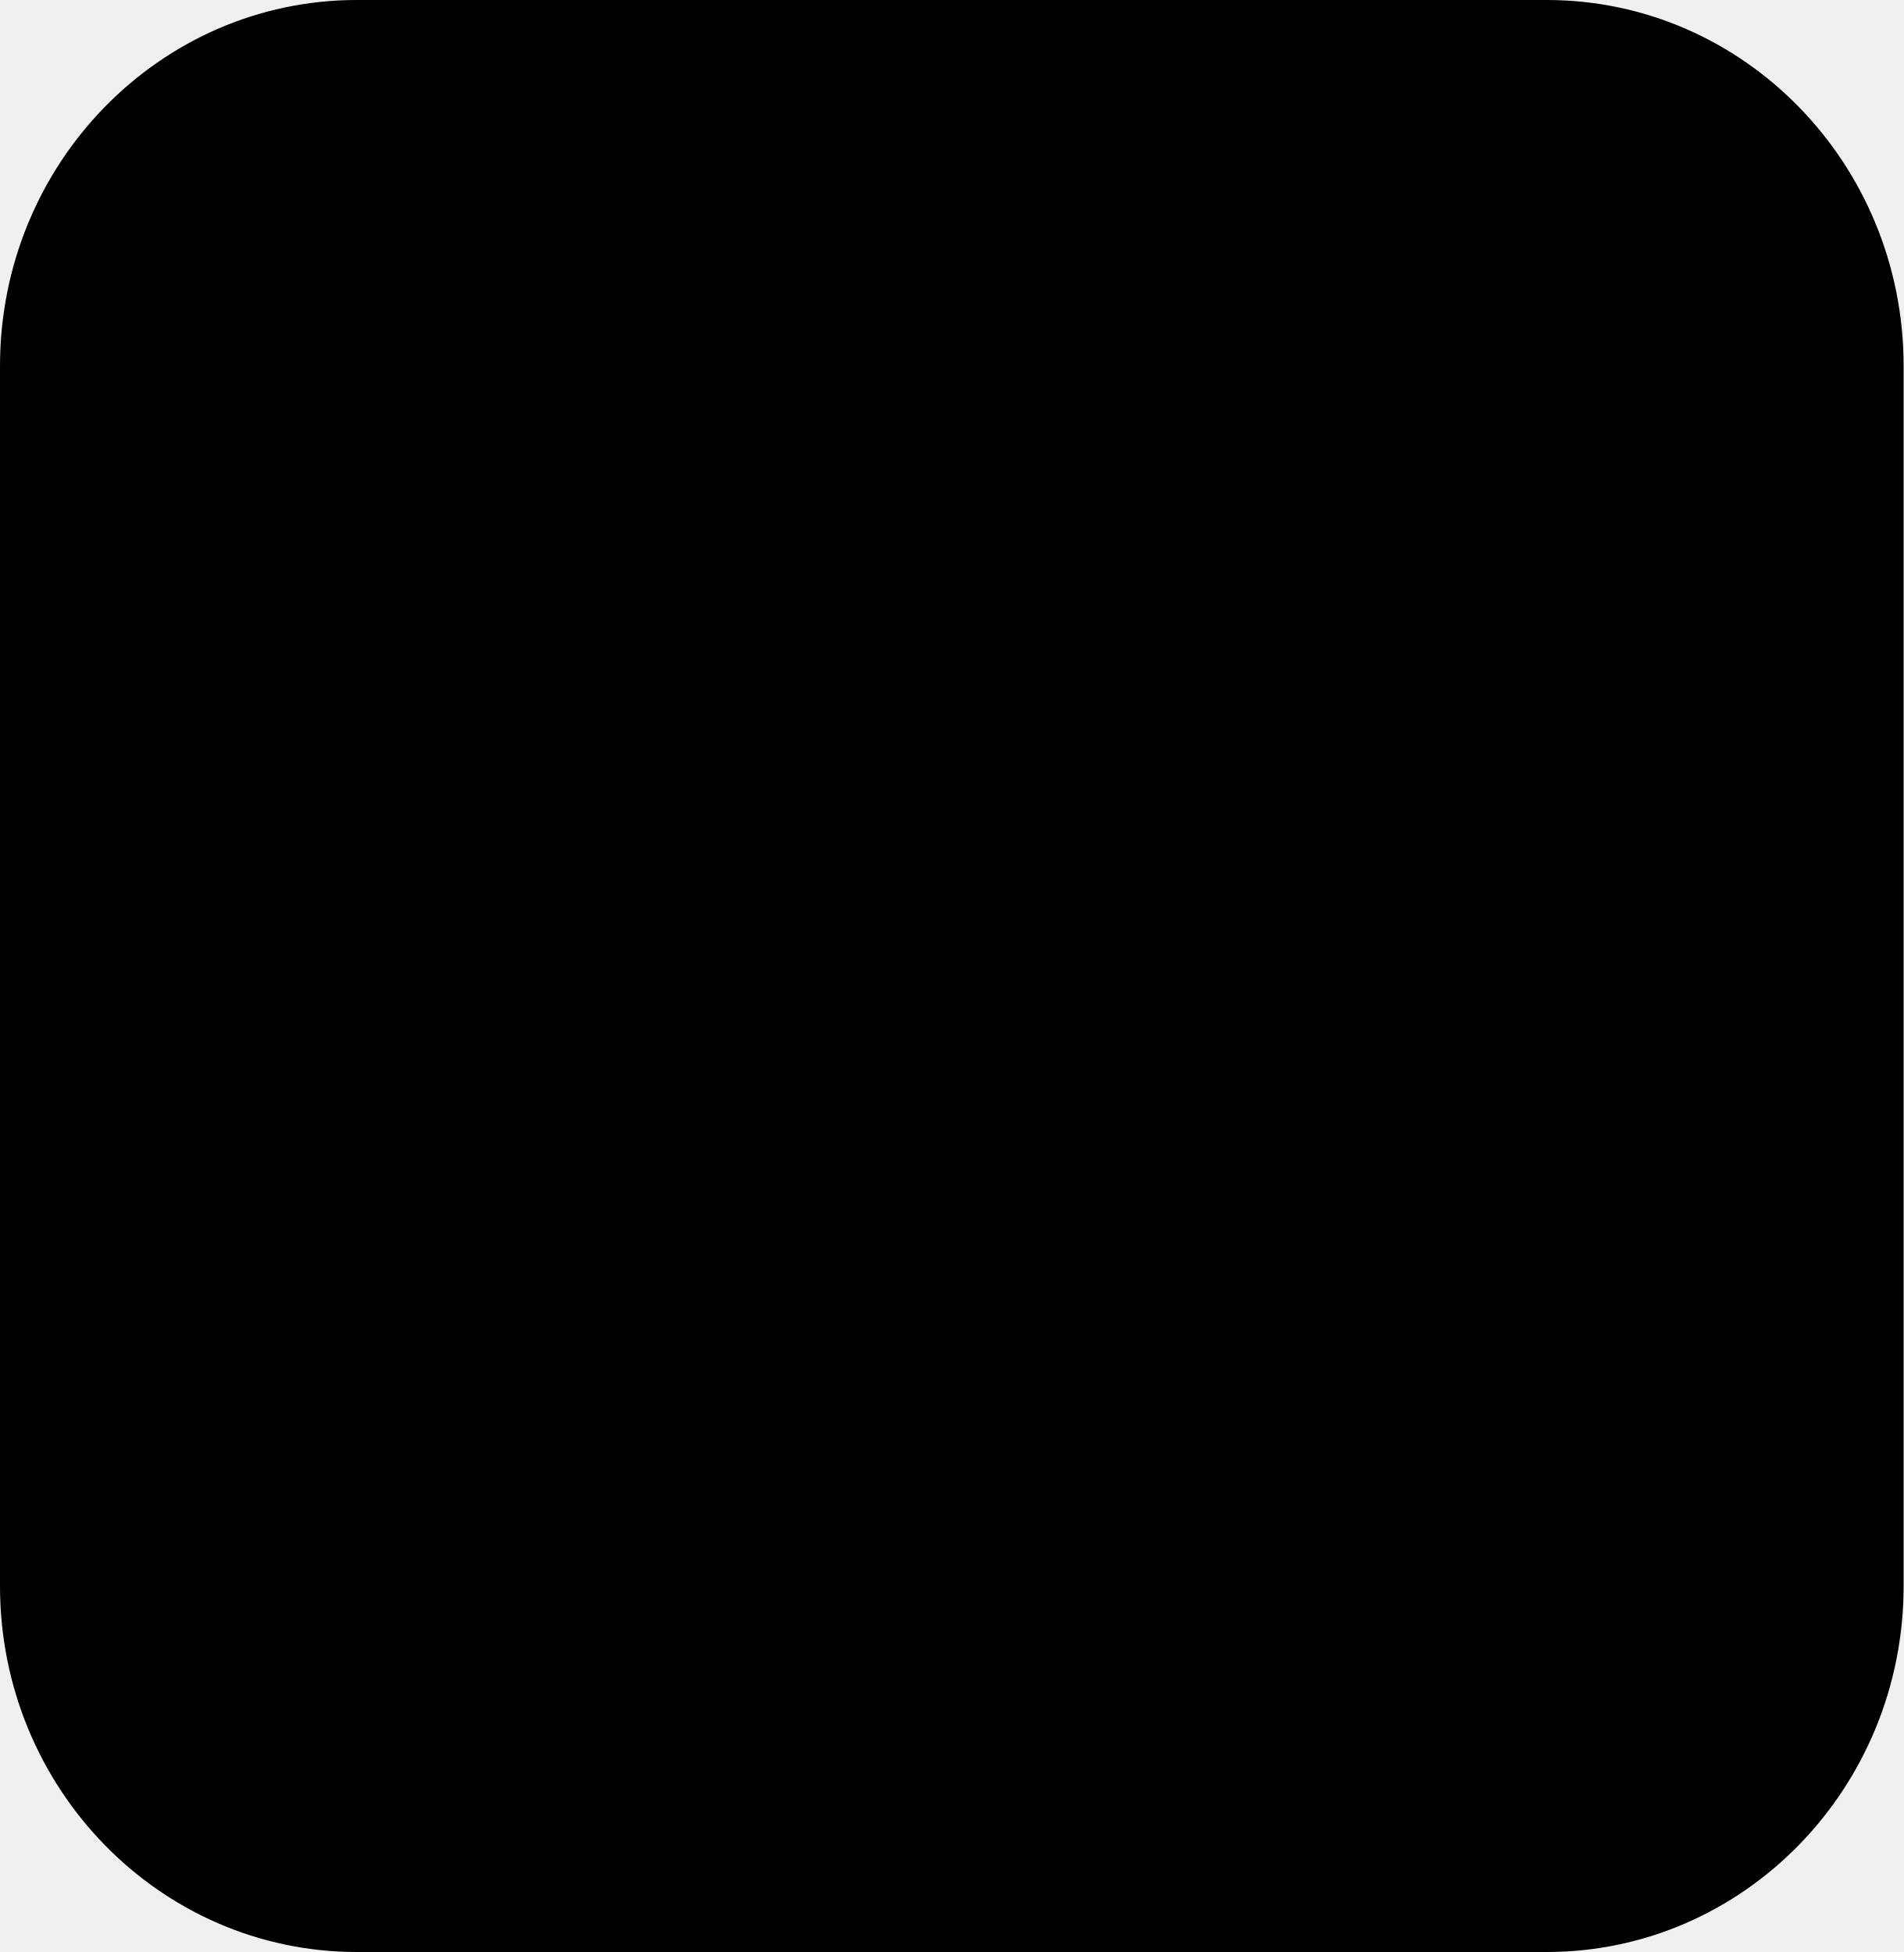
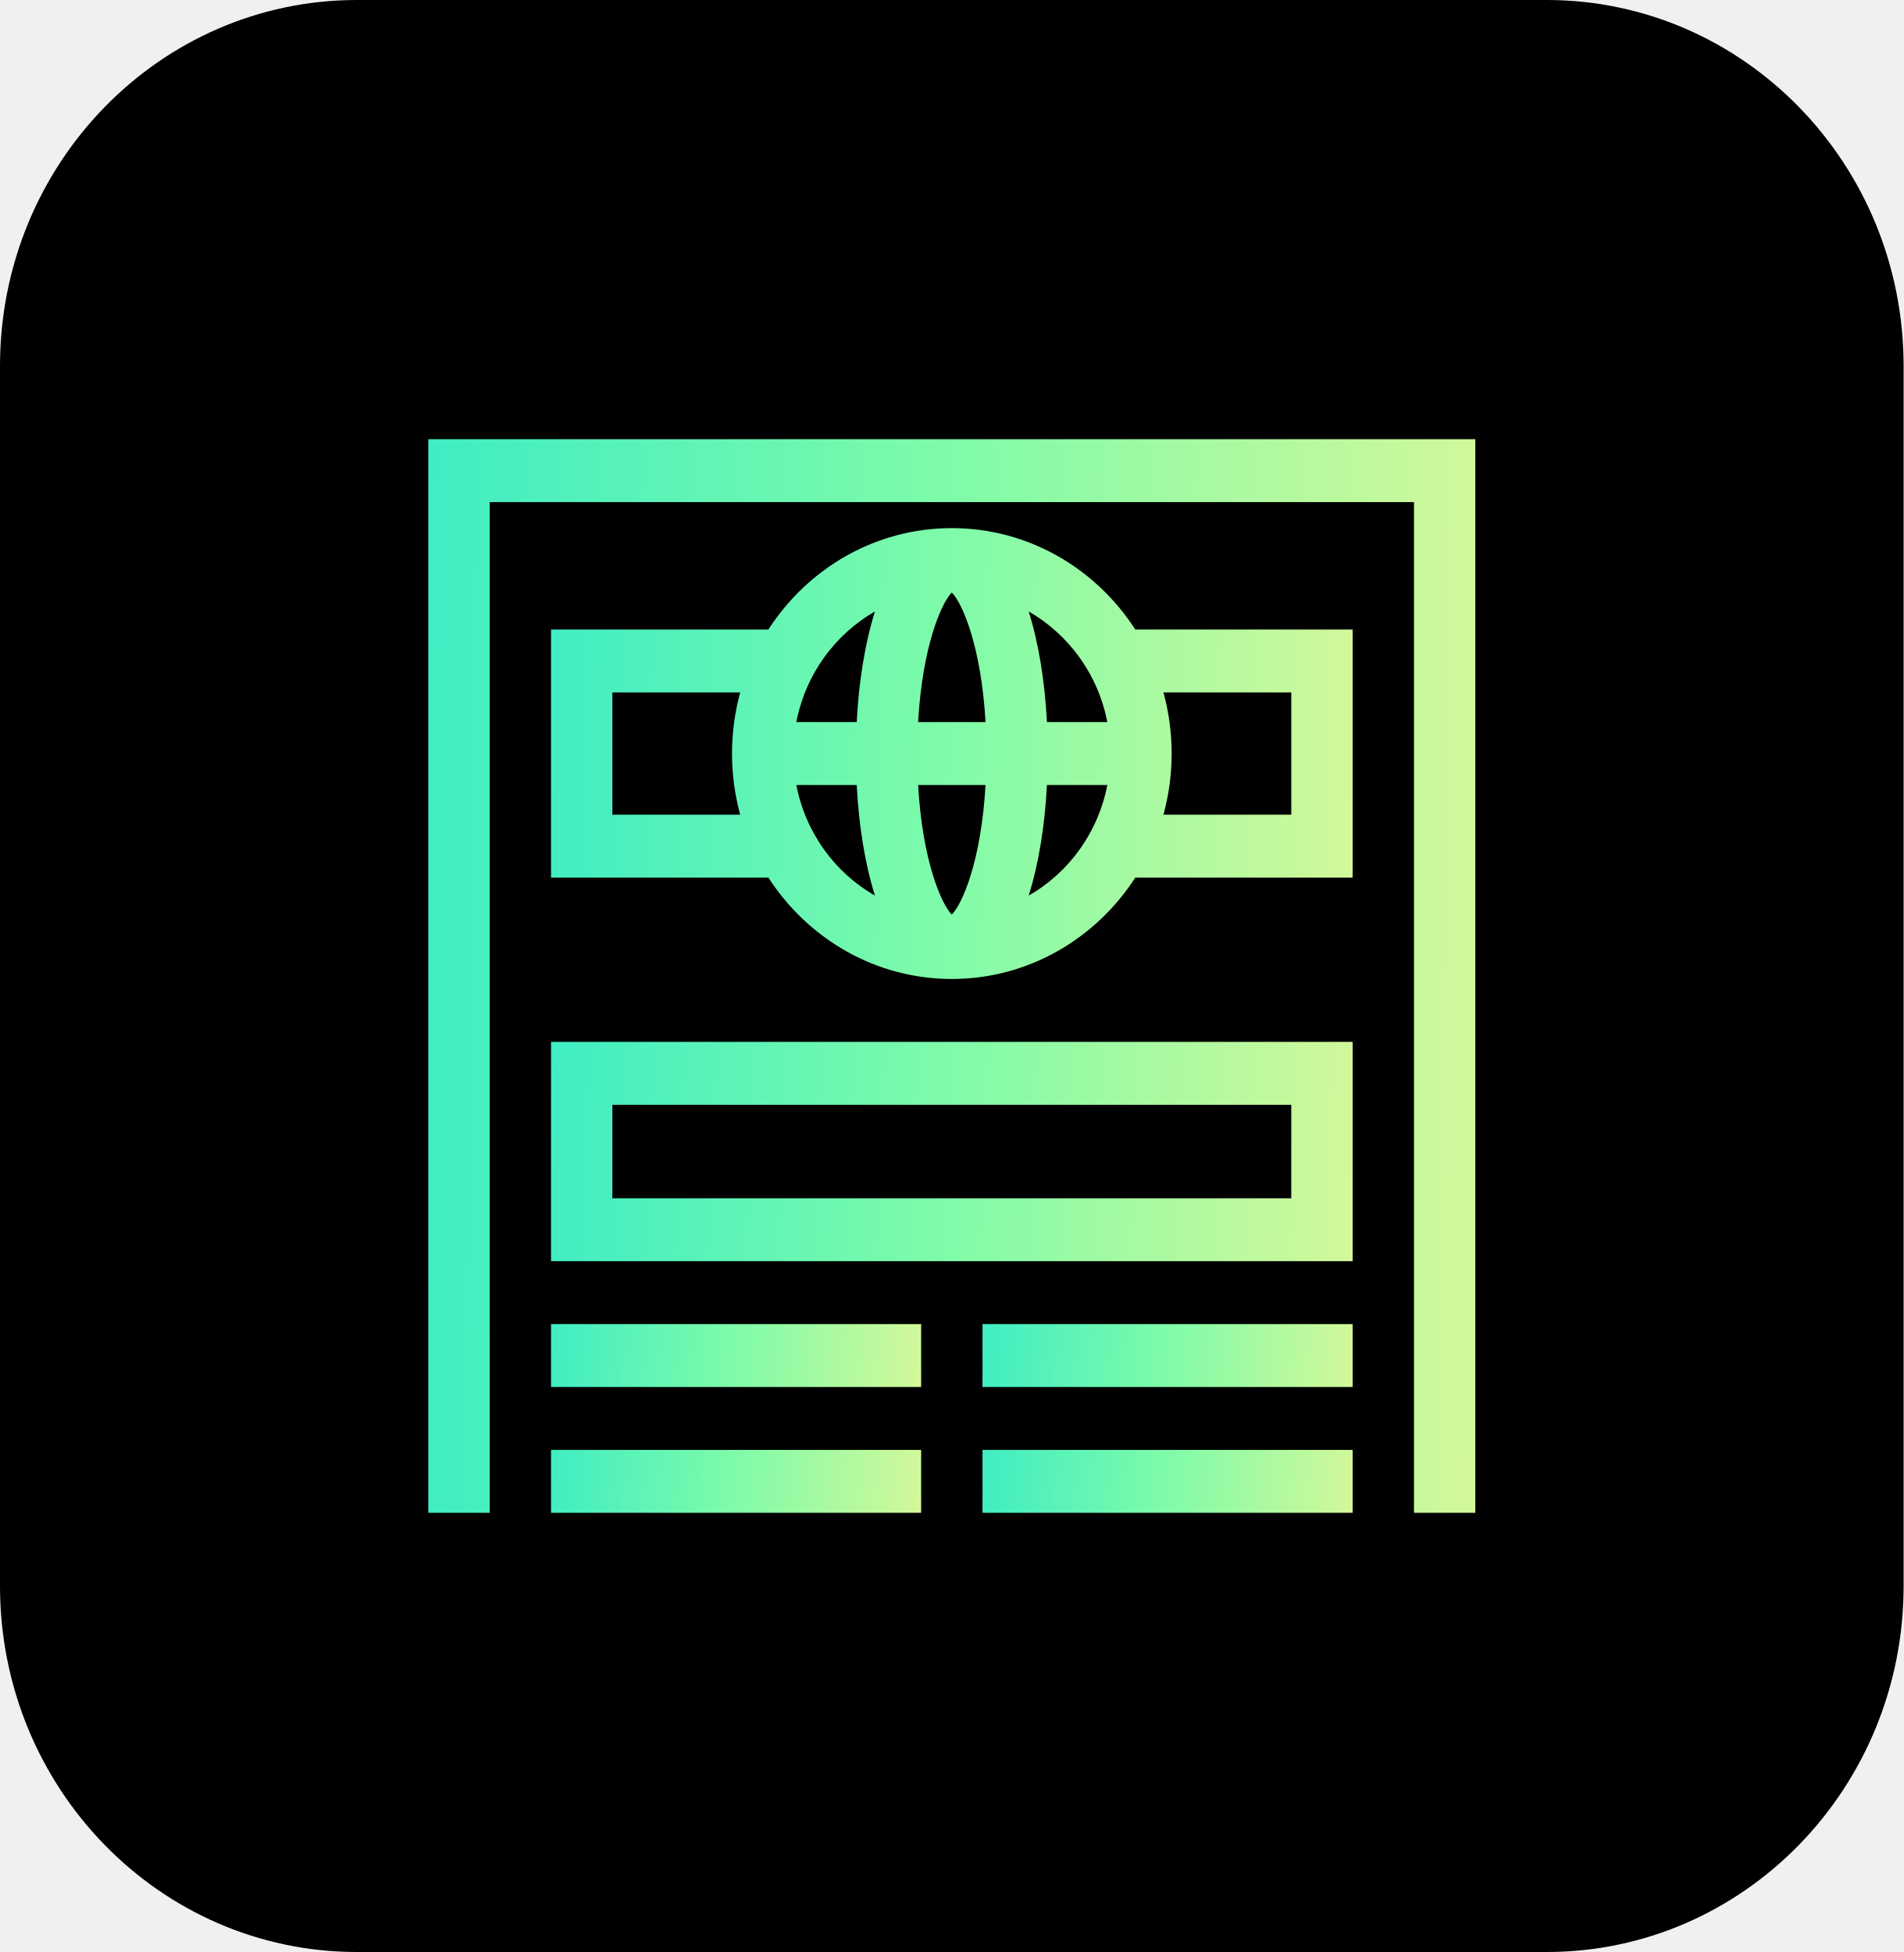
<svg xmlns="http://www.w3.org/2000/svg" width="39" height="40" viewBox="0 0 39 40" fill="none">
  <path d="M31.688 40H7.312C3.274 40 0 36.642 0 32.5V7.5C0 3.357 3.274 0 7.312 0H31.688C35.726 0 39 3.357 39 7.5V32.5C39 36.642 35.726 40 31.688 40Z" fill="#000000" />
  <g clipPath="url(#clip0_1485_49774)">
    <path d="M8.775 9V31H10.032V10.289H28.969V31H30.225V9H8.775Z" fill="url(#paint0_linear_1485_49774)" />
    <path d="M11.289 25.844H27.712V21.35H11.289V25.844ZM12.546 22.639H26.455V24.555H12.546V22.639Z" fill="url(#paint1_linear_1485_49774)" />
    <path d="M11.289 27.133H18.872V28.422H11.289V27.133Z" fill="url(#paint2_linear_1485_49774)" />
    <path d="M20.129 27.133H27.712V28.422H20.129V27.133Z" fill="url(#paint3_linear_1485_49774)" />
    <path d="M11.289 29.711H18.872V31H11.289V29.711Z" fill="url(#paint4_linear_1485_49774)" />
    <path d="M20.129 29.711H27.712V31H20.129V29.711Z" fill="url(#paint5_linear_1485_49774)" />
    <path d="M19.5 10.822C17.932 10.822 16.549 11.649 15.742 12.9H11.289V17.983H15.742C16.549 19.234 17.932 20.061 19.5 20.061C21.069 20.061 22.452 19.234 23.259 17.983H27.712V12.9H23.259C22.452 11.649 21.069 10.822 19.5 10.822ZM22.686 14.797H21.449C21.406 13.956 21.277 13.171 21.075 12.531C21.896 13 22.498 13.823 22.686 14.797ZM18.81 16.086H20.191C20.104 17.63 19.717 18.525 19.5 18.741C19.284 18.525 18.897 17.63 18.81 16.086ZM18.81 14.797C18.897 13.253 19.284 12.358 19.5 12.142C19.717 12.358 20.104 13.253 20.191 14.797H18.81ZM17.925 12.531C17.724 13.171 17.595 13.956 17.552 14.797H16.315C16.502 13.823 17.105 13 17.925 12.531ZM12.546 16.694V14.189H15.165C15.056 14.587 14.997 15.008 14.997 15.441C14.997 15.876 15.056 16.296 15.165 16.694H12.546V16.694ZM16.315 16.086H17.552C17.595 16.927 17.724 17.712 17.925 18.352C17.105 17.883 16.502 17.061 16.315 16.086ZM21.075 18.352C21.277 17.712 21.406 16.927 21.449 16.086H22.686C22.498 17.061 21.896 17.883 21.075 18.352ZM26.455 14.189V16.694H23.836C23.945 16.296 24.004 15.876 24.004 15.442C24.004 15.008 23.945 14.587 23.836 14.189H26.455V14.189Z" fill="url(#paint6_linear_1485_49774)" />
  </g>
  <defs>
    <linearGradient id="paint0_linear_1485_49774" x1="8.775" y1="9" x2="30.492" y2="9.267" gradientUnits="userSpaceOnUse">
-       <stop stopColor="#40EDC3" />
-       <stop offset="0.496" stopColor="#7FFBA9" />
-       <stop offset="1" stopColor="#D3F89A" />
+       <stop stop-color="#40EDC3" />
+       <stop offset="0.496" stop-color="#7FFBA9" />
+       <stop offset="1" stop-color="#D3F89A" />
    </linearGradient>
    <linearGradient id="paint1_linear_1485_49774" x1="11.289" y1="21.35" x2="27.884" y2="22.114" gradientUnits="userSpaceOnUse">
-       <stop stopColor="#40EDC3" />
-       <stop offset="0.496" stopColor="#7FFBA9" />
-       <stop offset="1" stopColor="#D3F89A" />
+       <stop stop-color="#40EDC3" />
+       <stop offset="0.496" stop-color="#7FFBA9" />
+       <stop offset="1" stop-color="#D3F89A" />
    </linearGradient>
    <linearGradient id="paint2_linear_1485_49774" x1="11.289" y1="27.133" x2="18.926" y2="27.699" gradientUnits="userSpaceOnUse">
-       <stop stopColor="#40EDC3" />
-       <stop offset="0.496" stopColor="#7FFBA9" />
-       <stop offset="1" stopColor="#D3F89A" />
+       <stop stop-color="#40EDC3" />
+       <stop offset="0.496" stop-color="#7FFBA9" />
+       <stop offset="1" stop-color="#D3F89A" />
    </linearGradient>
    <linearGradient id="paint3_linear_1485_49774" x1="20.129" y1="27.133" x2="27.765" y2="27.699" gradientUnits="userSpaceOnUse">
-       <stop stopColor="#40EDC3" />
-       <stop offset="0.496" stopColor="#7FFBA9" />
-       <stop offset="1" stopColor="#D3F89A" />
+       <stop stop-color="#40EDC3" />
+       <stop offset="0.496" stop-color="#7FFBA9" />
+       <stop offset="1" stop-color="#D3F89A" />
    </linearGradient>
    <linearGradient id="paint4_linear_1485_49774" x1="11.289" y1="29.711" x2="18.926" y2="30.277" gradientUnits="userSpaceOnUse">
-       <stop stopColor="#40EDC3" />
-       <stop offset="0.496" stopColor="#7FFBA9" />
-       <stop offset="1" stopColor="#D3F89A" />
+       <stop stop-color="#40EDC3" />
+       <stop offset="0.496" stop-color="#7FFBA9" />
+       <stop offset="1" stop-color="#D3F89A" />
    </linearGradient>
    <linearGradient id="paint5_linear_1485_49774" x1="20.129" y1="29.711" x2="27.765" y2="30.277" gradientUnits="userSpaceOnUse">
-       <stop stopColor="#40EDC3" />
-       <stop offset="0.496" stopColor="#7FFBA9" />
-       <stop offset="1" stopColor="#D3F89A" />
+       <stop stop-color="#40EDC3" />
+       <stop offset="0.496" stop-color="#7FFBA9" />
+       <stop offset="1" stop-color="#D3F89A" />
    </linearGradient>
    <linearGradient id="paint6_linear_1485_49774" x1="11.289" y1="10.822" x2="27.91" y2="11.195" gradientUnits="userSpaceOnUse">
-       <stop stopColor="#40EDC3" />
-       <stop offset="0.496" stopColor="#7FFBA9" />
-       <stop offset="1" stopColor="#D3F89A" />
+       <stop stop-color="#40EDC3" />
+       <stop offset="0.496" stop-color="#7FFBA9" />
+       <stop offset="1" stop-color="#D3F89A" />
    </linearGradient>
    <clipPath id="clip0_1485_49774">
      <rect width="21.45" height="22" fill="white" transform="translate(8.77539 9)" />
    </clipPath>
  </defs>
</svg>
